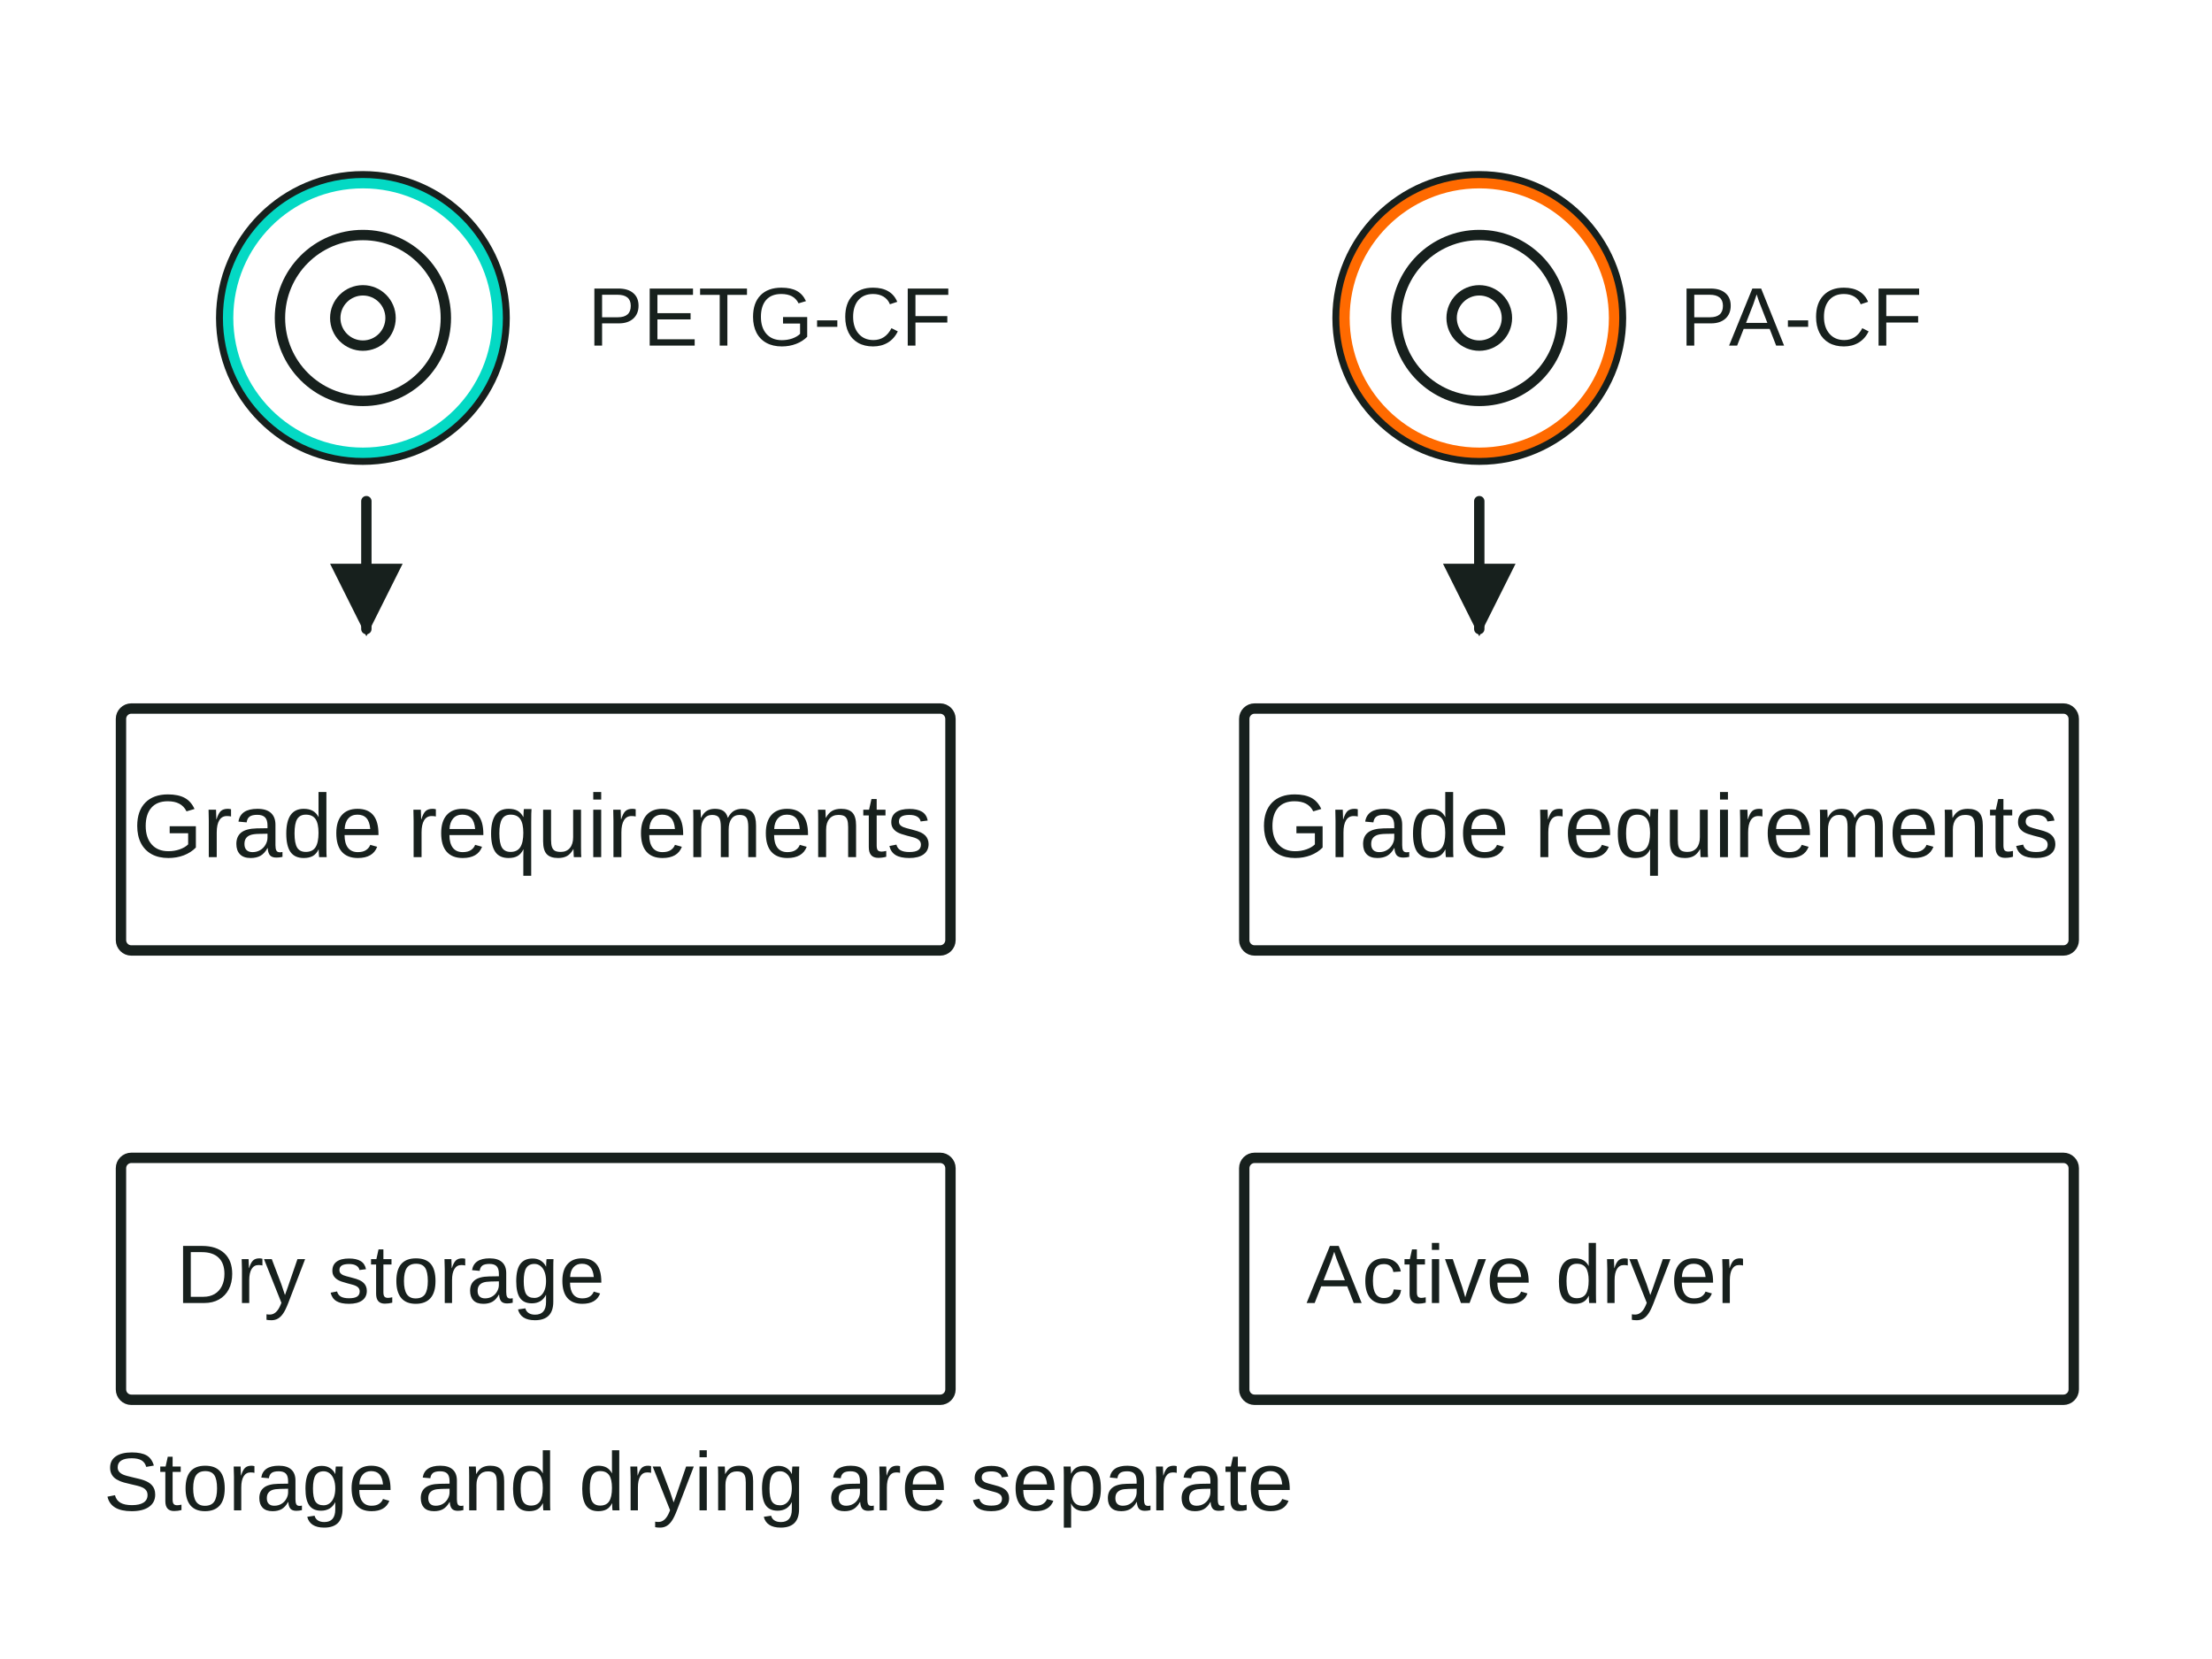
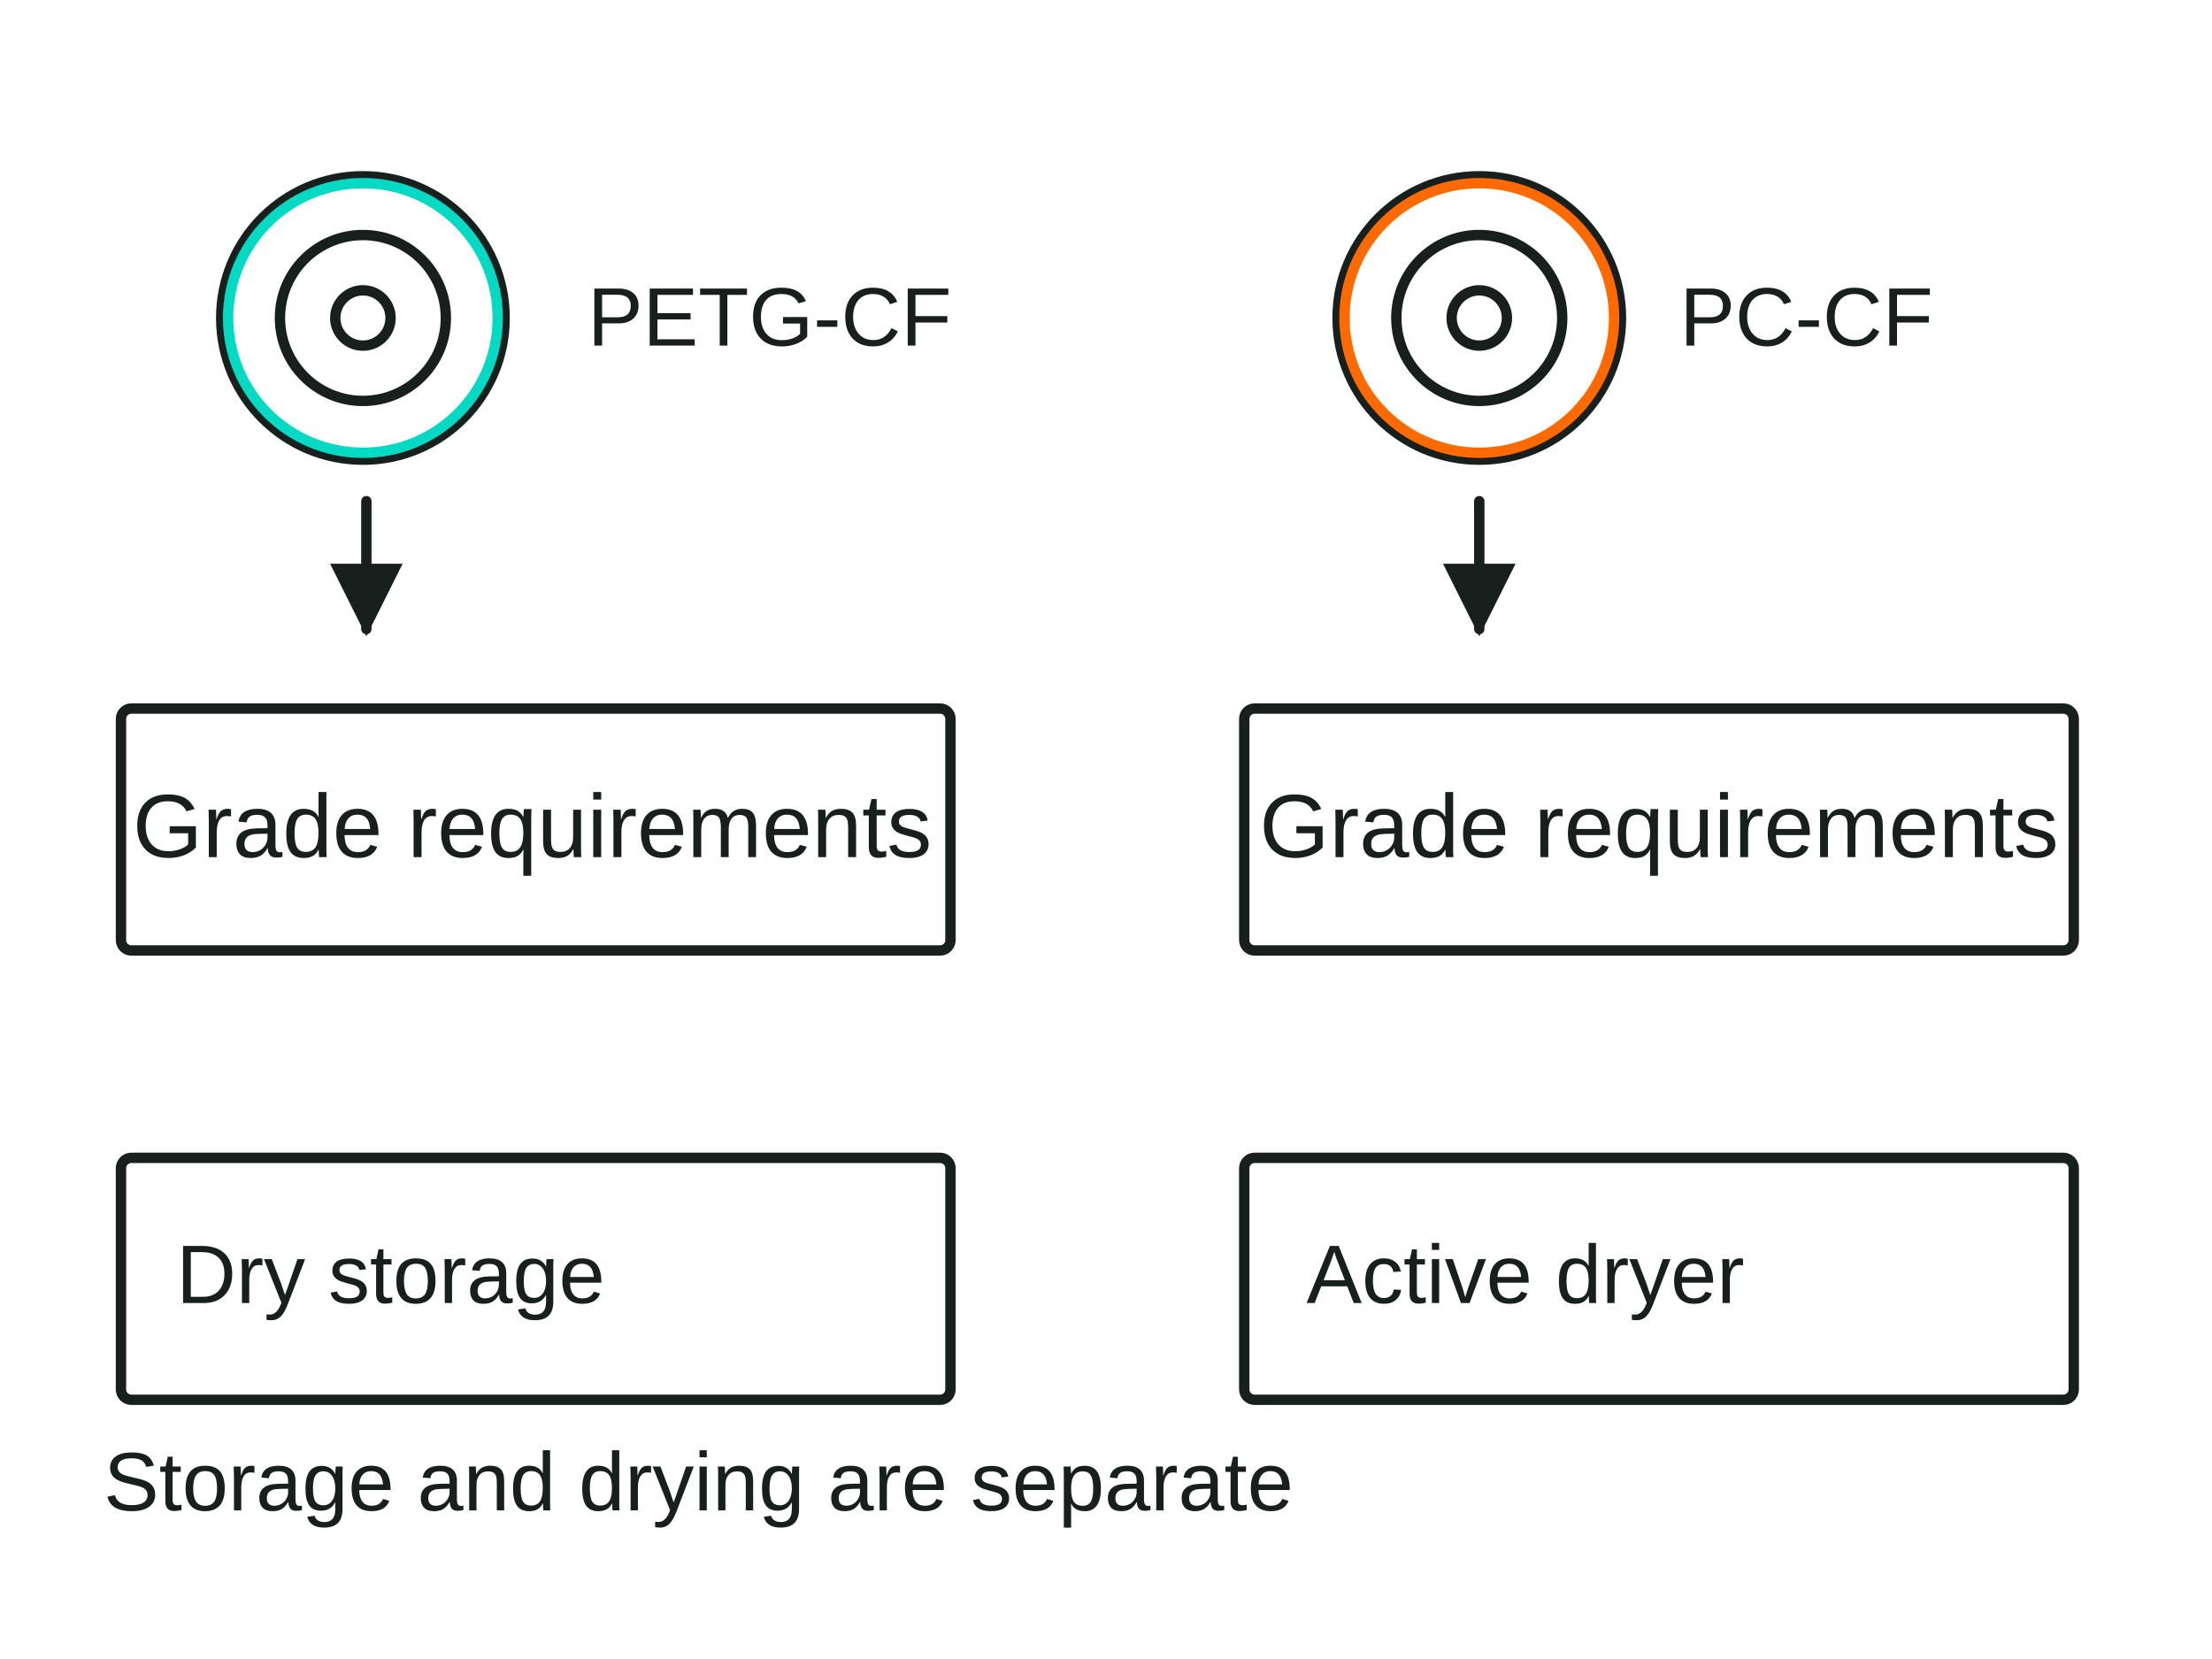
<svg xmlns="http://www.w3.org/2000/svg" width="640" height="480" viewBox="0 0 640 480" role="img" aria-labelledby="title desc">
  <defs>
    <marker id="arrow" viewBox="0 0 10 10" refX="9" refY="5" markerWidth="7" markerHeight="7" orient="auto-start-reverse">
      <path d="M0 0L10 5L0 10Z" fill="#17201d" />
    </marker>
  </defs>
  <rect width="640" height="480" fill="#fff" />
  <g fill="none" stroke="#17201d" stroke-width="3" stroke-linecap="round" stroke-linejoin="round" font-family="Arial, sans-serif">
    <circle cx="105" cy="92" r="39" stroke="#17201d" fill="#fff" stroke-width="7" />
    <circle cx="105" cy="92" r="39" stroke="#04D9C4" fill="#fff" />
    <circle cx="105" cy="92" r="24" stroke="#17201d" fill="#fff" />
    <circle cx="105" cy="92" r="8" stroke="#17201d" fill="#fff" />
    <circle cx="428" cy="92" r="39" stroke="#17201d" fill="#fff" stroke-width="7" />
    <circle cx="428" cy="92" r="39" stroke="#FF6A00" fill="#fff" />
    <circle cx="428" cy="92" r="24" stroke="#17201d" fill="#fff" />
    <circle cx="428" cy="92" r="8" stroke="#17201d" fill="#fff" />
    <text x="170" y="100" fill="#17201d" stroke="none" font-size="24" text-anchor="start">
      <tspan x="170" dy="0">PETG-CF</tspan>
    </text>
    <text x="486" y="100" fill="#17201d" stroke="none" font-size="24" text-anchor="start">
-       <tspan x="486" dy="0">PA-CF</tspan>
+       <tspan x="486" dy="0">PC-CF</tspan>
    </text>
    <path d="M106 145L106 182" stroke="#17201d" marker-end="url(#arrow)" />
    <path d="M428 145L428 182" stroke="#17201d" marker-end="url(#arrow)" />
    <rect x="35" y="205" width="240" height="70" rx="3" fill="#fff" stroke="#17201d" />
    <rect x="360" y="205" width="240" height="70" rx="3" fill="#fff" stroke="#17201d" />
    <text x="154" y="248" fill="#17201d" stroke="none" font-size="26" text-anchor="middle">
      <tspan x="154" dy="0">Grade requirements</tspan>
    </text>
    <text x="480" y="248" fill="#17201d" stroke="none" font-size="26" text-anchor="middle">
      <tspan x="480" dy="0">Grade requirements</tspan>
    </text>
    <rect x="35" y="335" width="240" height="70" rx="3" fill="#fff" stroke="#17201d" />
    <rect x="360" y="335" width="240" height="70" rx="3" fill="#fff" stroke="#17201d" />
    <text x="51" y="377" fill="#17201d" stroke="none" font-size="24" text-anchor="start">
      <tspan x="51" dy="0">Dry storage</tspan>
    </text>
    <text x="378" y="377" fill="#17201d" stroke="none" font-size="24" text-anchor="start">
      <tspan x="378" dy="0">Active dryer</tspan>
    </text>
    <text x="30" y="437" fill="#17201d" stroke="none" font-size="24" text-anchor="start">
      <tspan x="30" dy="0">Storage and drying are separate</tspan>
    </text>
  </g>
</svg>
